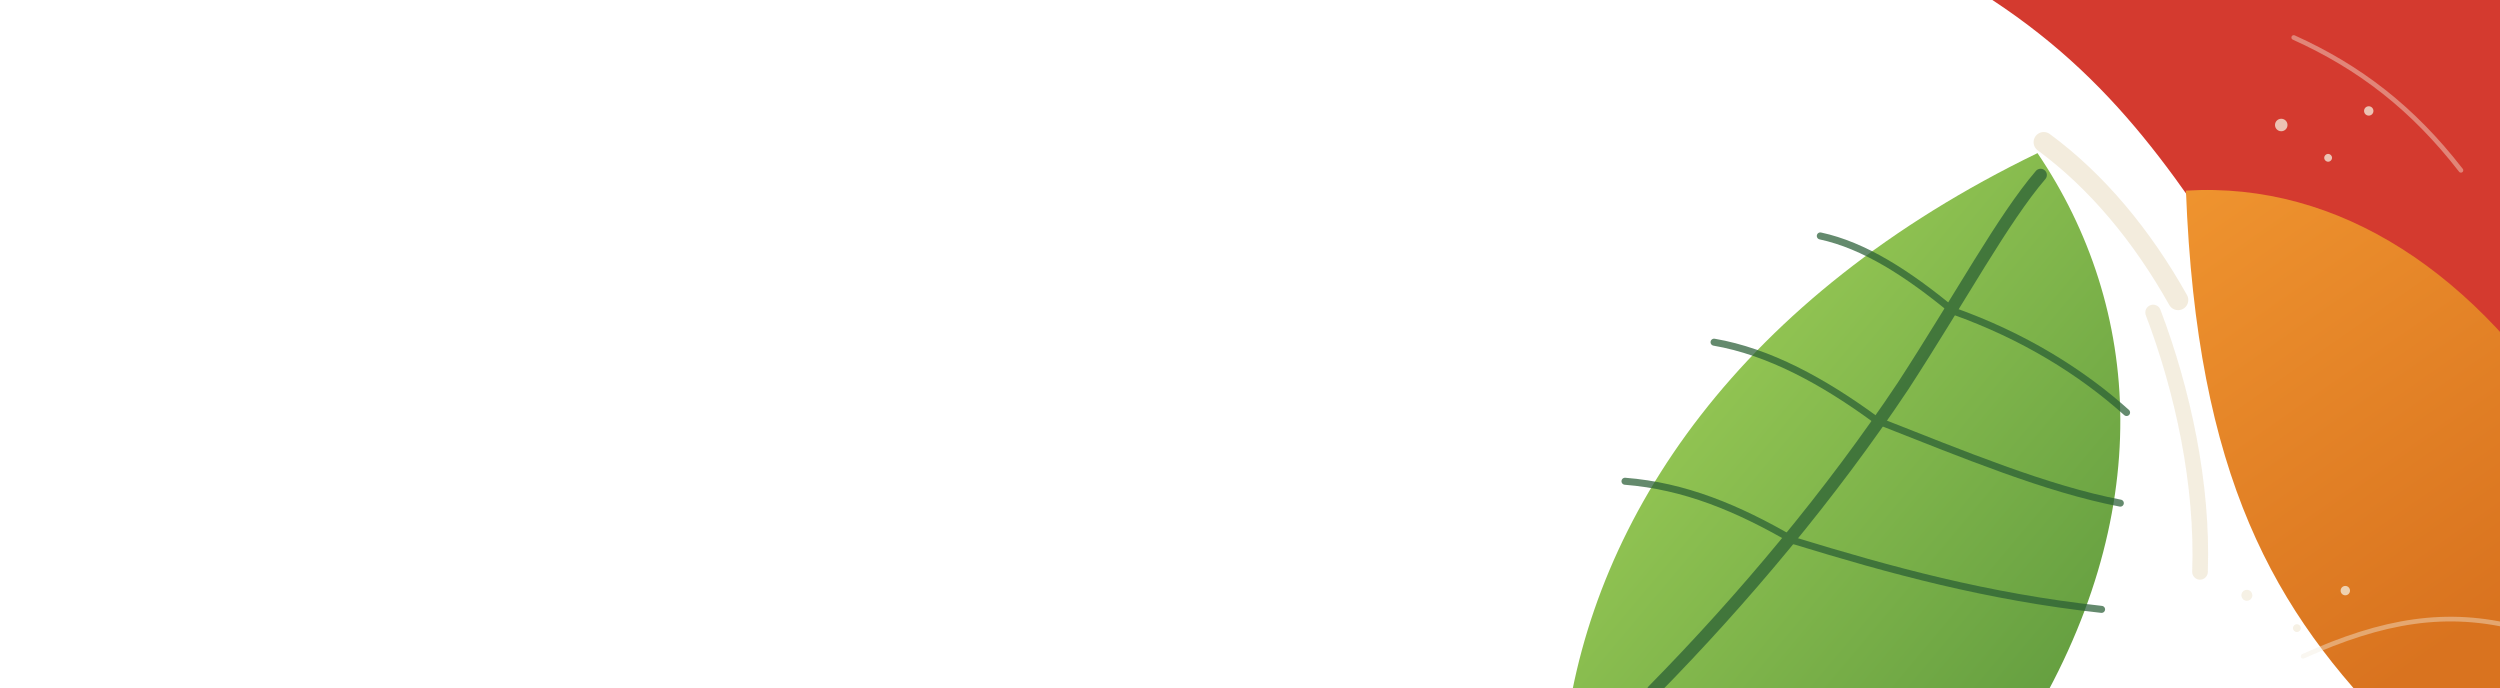
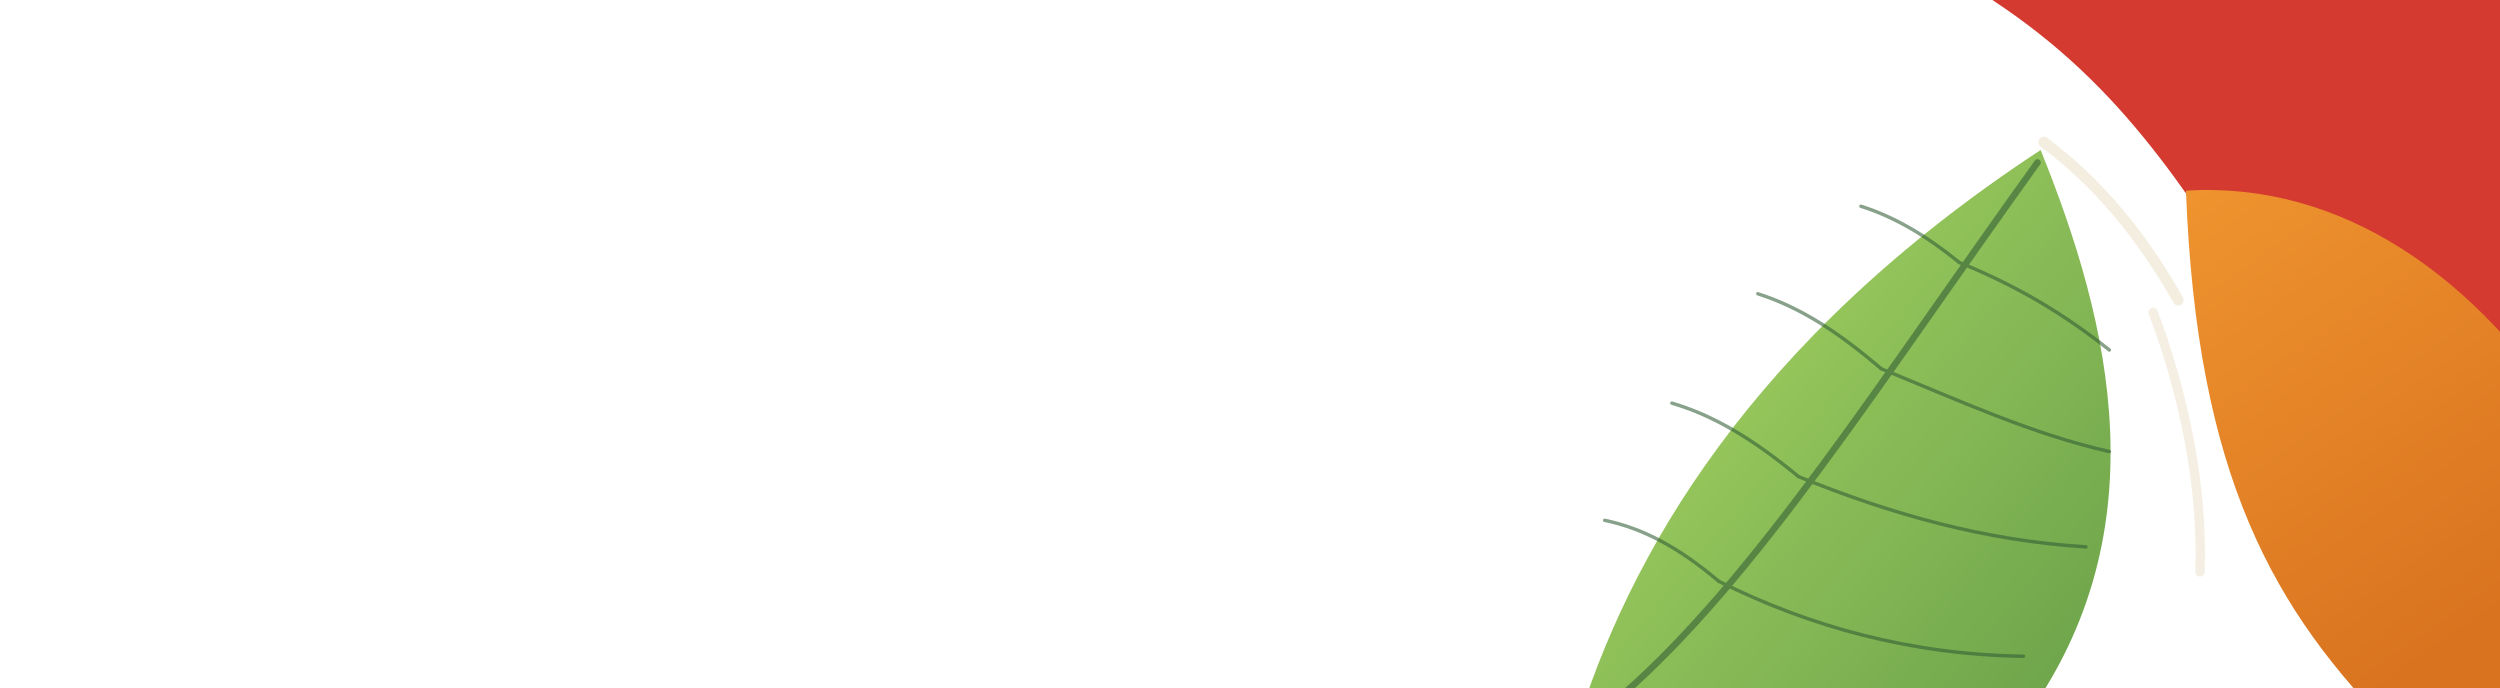
<svg xmlns="http://www.w3.org/2000/svg" width="1600" height="440" viewBox="0 0 1600 440" fill="none">
  <defs>
    <linearGradient id="leaf" x1="1020" y1="110" x2="1390" y2="420" gradientUnits="userSpaceOnUse">
      <stop stop-color="#A7D65B" />
      <stop offset="1" stop-color="#5F9A3E" />
    </linearGradient>
    <linearGradient id="orange" x1="1370" y1="60" x2="1600" y2="390" gradientUnits="userSpaceOnUse">
      <stop stop-color="#F39A32" />
      <stop offset="1" stop-color="#D9731F" />
    </linearGradient>
  </defs>
  <path d="M1190 -45C1307 5 1360 66 1411 141C1455 206 1539 227 1640 211V-45H1190Z" fill="#D43A2F" />
  <path d="M1399 122C1497 116 1586 175 1650 279V470H1534C1455 391 1406 305 1399 122Z" fill="url(#orange)" />
-   <path d="M1002 468C1020 330 1114 190 1304 98C1371 197 1381 330 1296 468H1002Z" fill="url(#leaf)" />
-   <path d="M1308 91C1342 116 1371 151 1394 192" stroke="#F3ECDD" stroke-width="13" stroke-linecap="round" />
-   <path d="M1378 200C1397 250 1410 310 1408 366" stroke="#F3ECDD" stroke-width="10" stroke-linecap="round" opacity=".9" />
-   <g stroke="#285D35" stroke-linecap="round" stroke-linejoin="round" fill="none" opacity=".72">
-     <path d="M1058 442C1116 383 1172 316 1218 247C1255 190 1282 140 1306 112" stroke-width="8" />
-     <g stroke-width="4.5">
-       <path d="M1148 346C1112 325 1078 311 1040 308" />
-       <path d="M1148 346C1210 365 1272 382 1345 390" />
-       <path d="M1201 269C1167 244 1132 225 1097 219" />
-       <path d="M1201 269C1257 291 1310 313 1357 322" />
-       <path d="M1250 199C1221 175 1193 157 1165 151" />
-       <path d="M1250 199C1295 215 1332 238 1361 264" />
+   <path d="M1008 468C1042 356 1120 218 1306 96C1350 205 1386 344 1290 468C1188 452 1098 453 1008 468Z" fill="url(#leaf)" opacity=".94" />
+   <path d="M1308 91C1342 116 1371 151 1394 192" stroke="#F3ECDD" stroke-width="7" stroke-linecap="round" opacity=".88" />
+   <path d="M1378 200C1397 250 1410 310 1408 366" stroke="#F3ECDD" stroke-width="6" stroke-linecap="round" opacity=".82" />
+   <g fill="none" stroke="#315D35" stroke-linecap="round" stroke-linejoin="round" opacity=".58">
+     <path d="M1038 445C1124 370 1204 243 1304 104" stroke-width="4.2" />
+     <g stroke-width="2.2">
+       <path d="M1100 372C1074 350 1051 338 1027 333" />
+       <path d="M1100 372C1158 401 1223 419 1295 420" />
+       <path d="M1151 305C1122 281 1097 266 1070 258" />
+       <path d="M1151 305C1210 329 1270 346 1335 350" />
+       <path d="M1204 236C1177 213 1153 197 1125 188" />
+       <path d="M1204 236C1253 256 1301 278 1350 289" />
+       <path d="M1254 168C1233 151 1213 139 1191 132" />
+       <path d="M1254 168C1291 183 1321 201 1350 224" />
    </g>
  </g>
-   <g fill="#F3ECDD" opacity=".76">
-     <circle cx="1460" cy="80" r="4" />
-     <circle cx="1490" cy="101" r="2.5" />
-     <circle cx="1516" cy="71" r="3" />
-     <circle cx="1438" cy="381" r="3.5" />
-     <circle cx="1470" cy="402" r="2.5" />
-     <circle cx="1501" cy="378" r="3" />
-   </g>
-   <path d="M1468 24C1510 43 1544 69 1575 109M1474 420C1525 397 1566 390 1612 402" stroke="#F3ECDD" stroke-width="3" stroke-linecap="round" opacity=".42" />
</svg>
